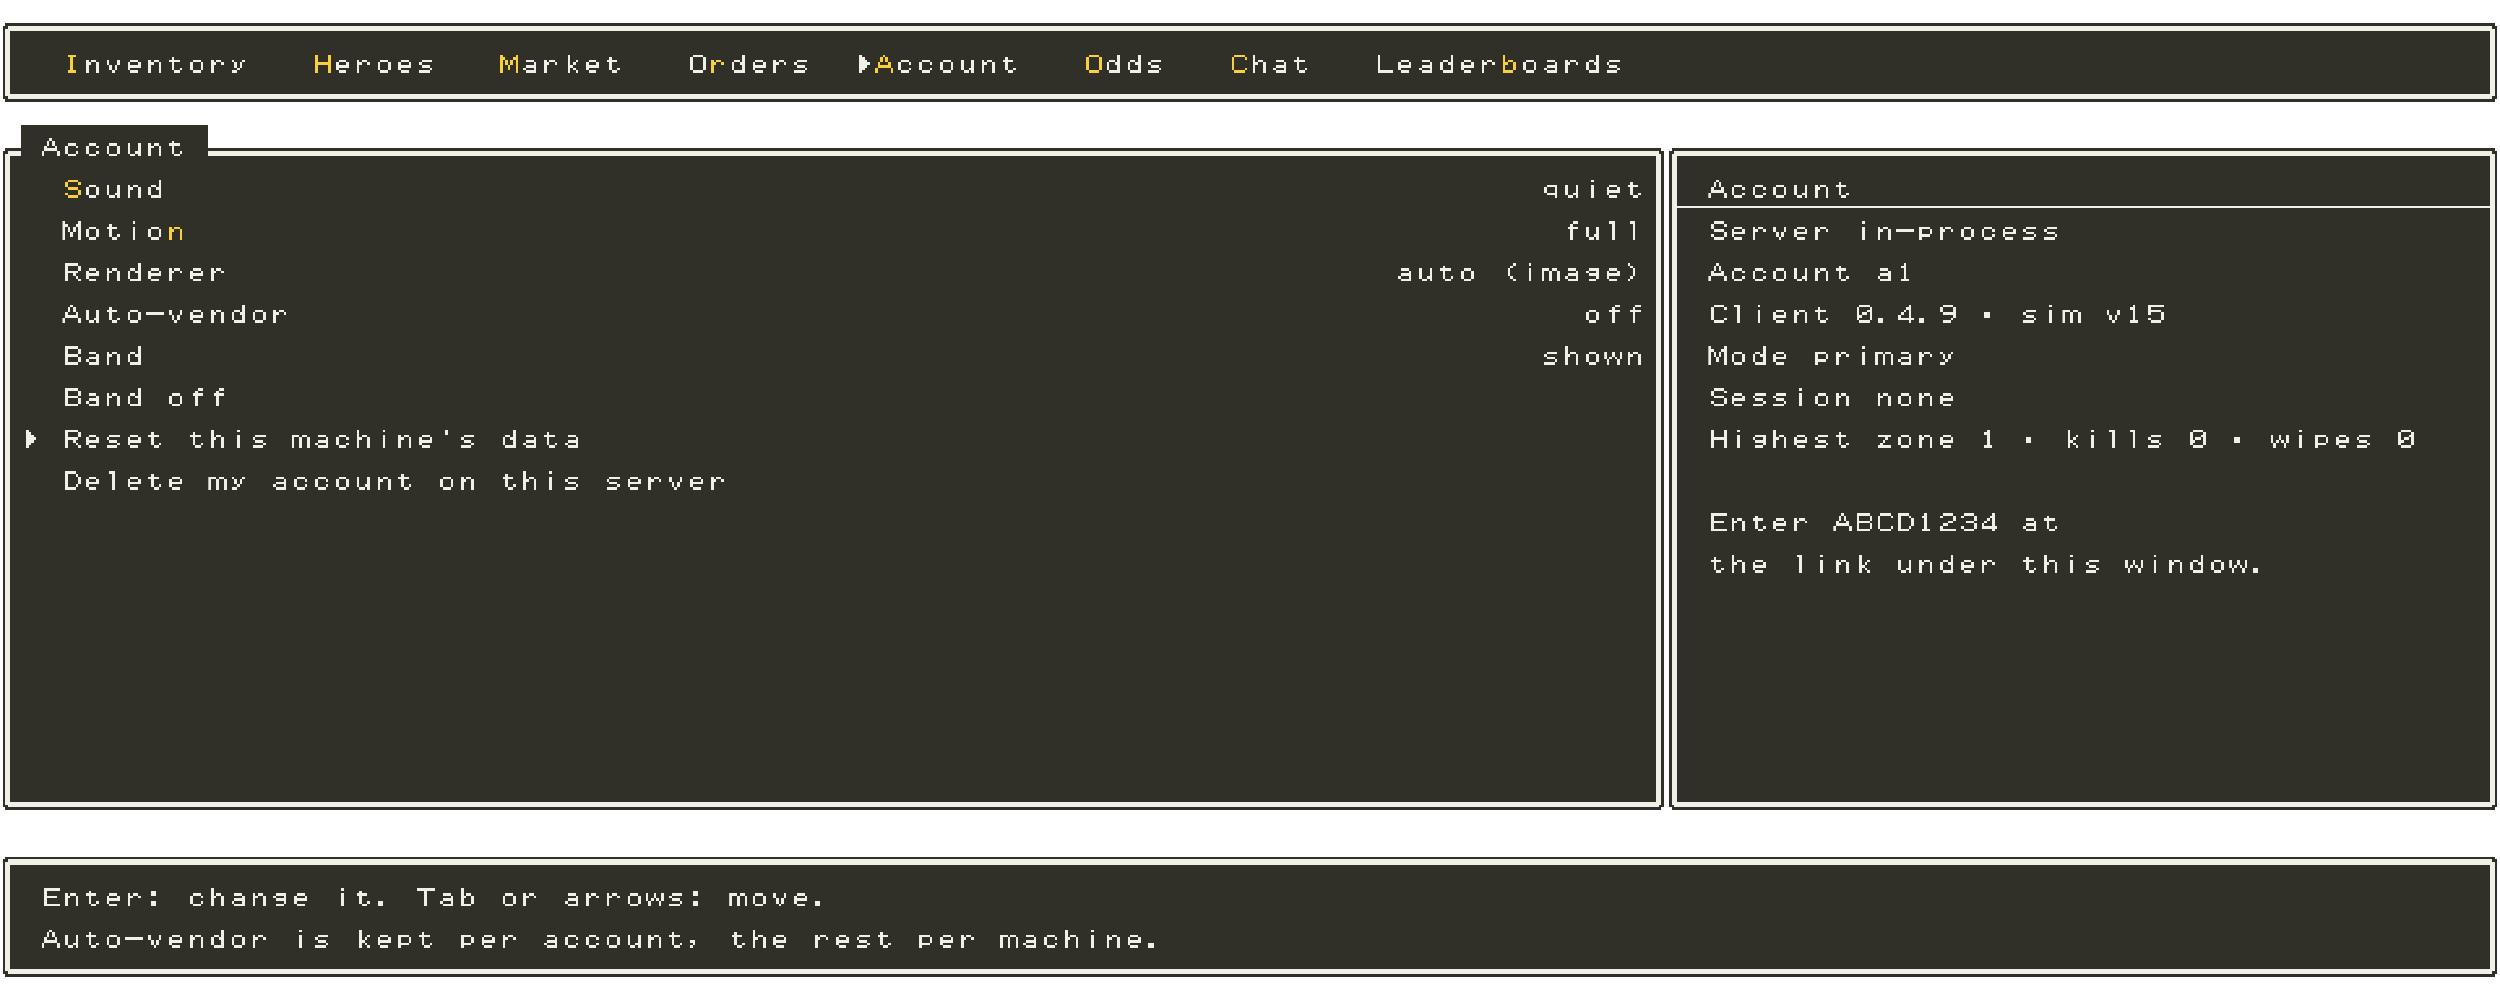
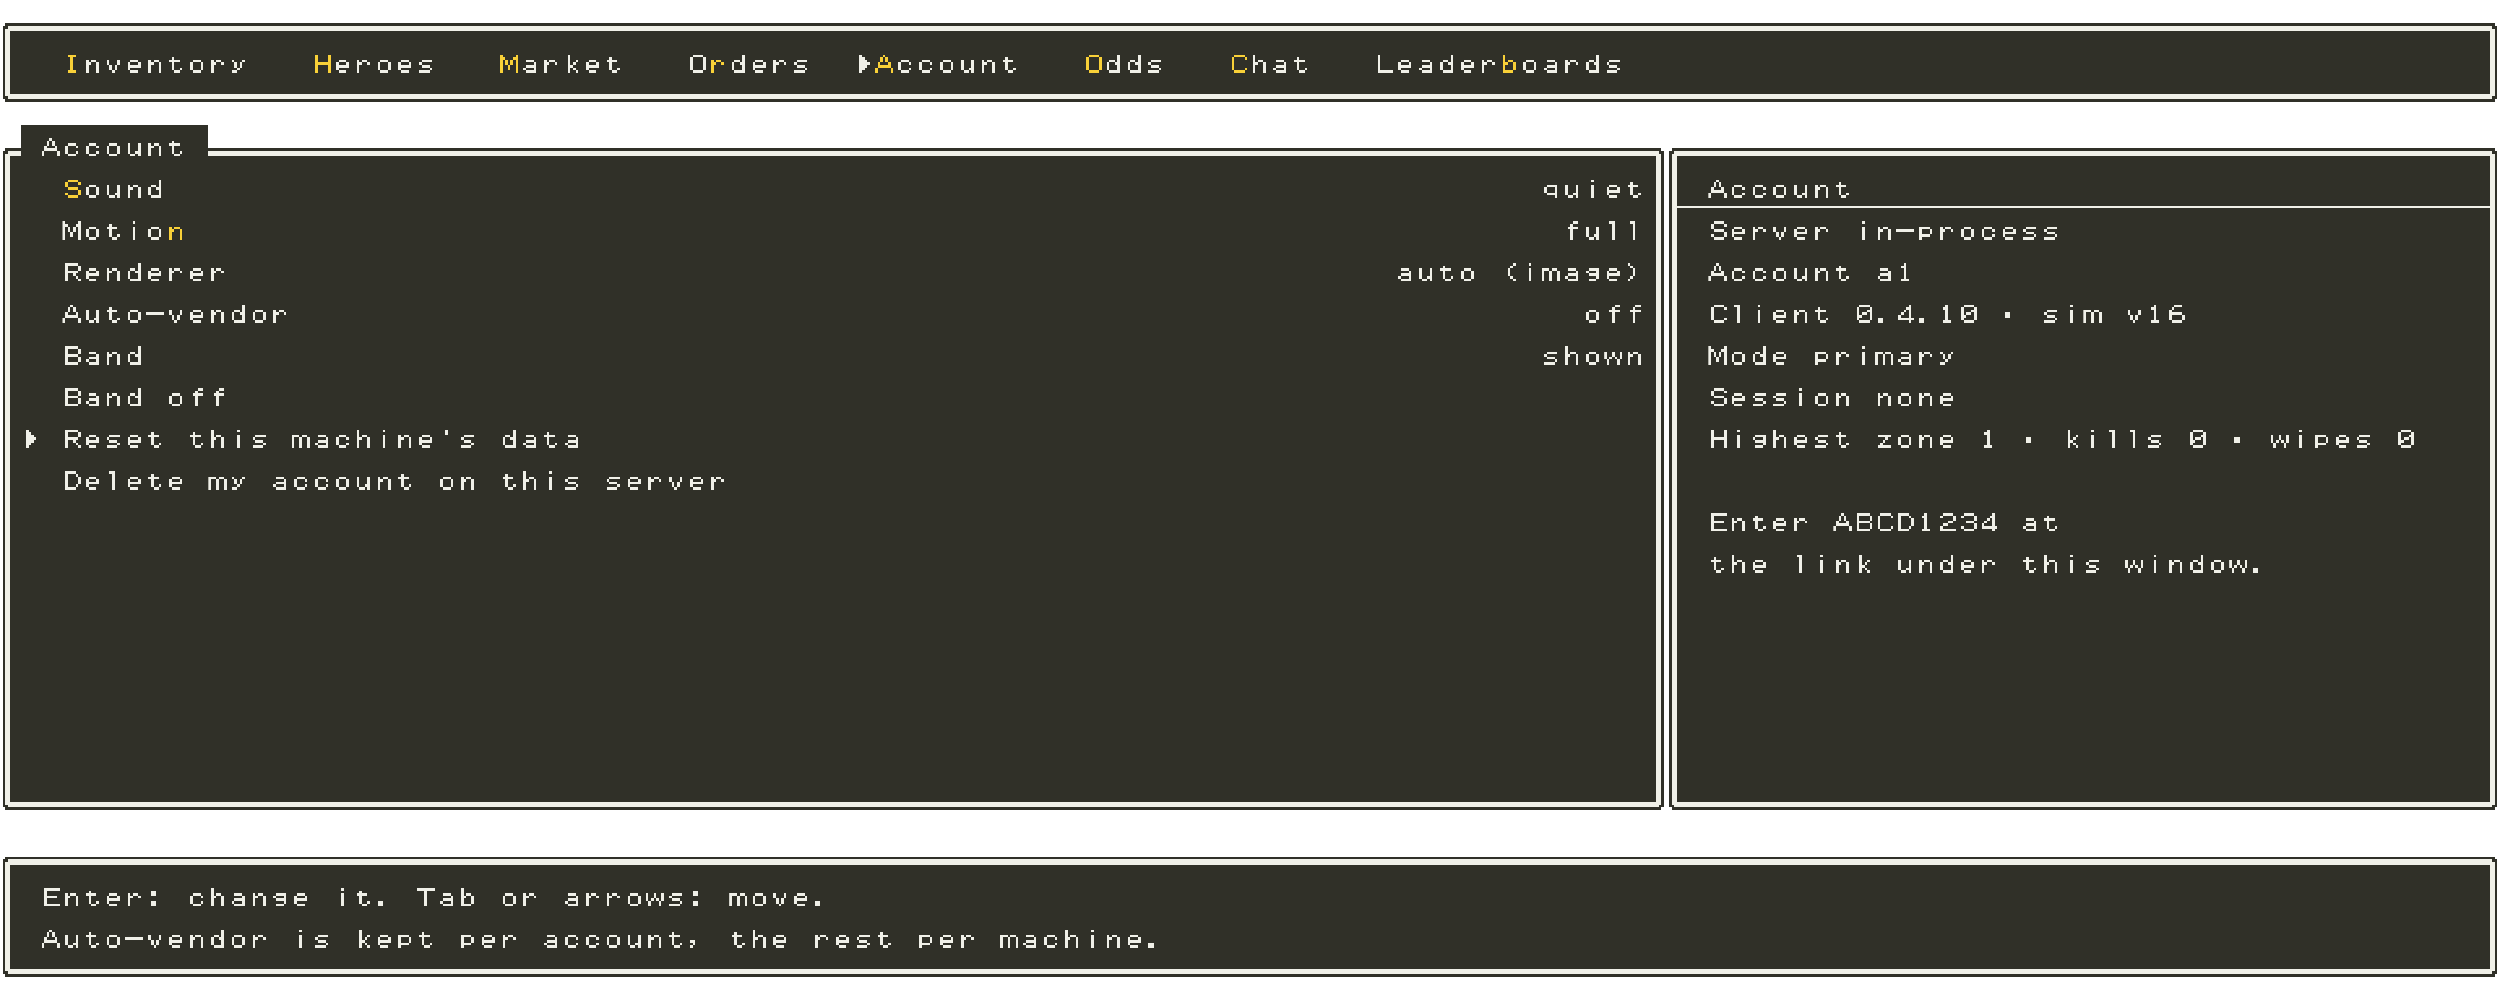
<svg xmlns="http://www.w3.org/2000/svg" viewBox="0 0 960 384" width="960" height="384" shape-rendering="crispEdges">
  <defs>
    <symbol id="g0">
      <path d="M2 5h3v1h-3zM3 6h1v1h-1zM3 7h1v1h-1zM3 8h1v1h-1zM3 9h1v1h-1zM3 10h1v1h-1zM2 11h3v1h-3z" />
    </symbol>
    <symbol id="g1">
      <path d="M1 7h1v1h-1zM3 7h2v1h-2zM1 8h2v1h-2zM5 8h1v1h-1zM1 9h1v1h-1zM5 9h1v1h-1zM1 10h1v1h-1zM5 10h1v1h-1zM1 11h1v1h-1zM5 11h1v1h-1z" />
    </symbol>
    <symbol id="g2">
      <path d="M1 7h1v1h-1zM5 7h1v1h-1zM1 8h1v1h-1zM5 8h1v1h-1zM2 9h1v1h-1zM4 9h1v1h-1zM2 10h1v1h-1zM4 10h1v1h-1zM3 11h1v1h-1z" />
    </symbol>
    <symbol id="g3">
      <path d="M2 7h3v1h-3zM1 8h1v1h-1zM5 8h1v1h-1zM1 9h5v1h-5zM1 10h1v1h-1zM2 11h3v1h-3z" />
    </symbol>
    <symbol id="g4">
      <path d="M2 6h1v1h-1zM1 7h4v1h-4zM2 8h1v1h-1zM2 9h1v1h-1zM2 10h1v1h-1zM5 10h1v1h-1zM3 11h2v1h-2z" />
    </symbol>
    <symbol id="g5">
      <path d="M2 7h3v1h-3zM1 8h1v1h-1zM5 8h1v1h-1zM1 9h1v1h-1zM5 9h1v1h-1zM1 10h1v1h-1zM5 10h1v1h-1zM2 11h3v1h-3z" />
    </symbol>
    <symbol id="g6">
      <path d="M1 7h1v1h-1zM3 7h2v1h-2zM1 8h2v1h-2zM5 8h1v1h-1zM1 9h1v1h-1zM1 10h1v1h-1zM1 11h1v1h-1z" />
    </symbol>
    <symbol id="g7">
      <path d="M1 7h1v1h-1zM5 7h1v1h-1zM2 8h1v1h-1zM4 8h1v1h-1zM2 9h1v1h-1zM4 9h1v1h-1zM3 10h1v1h-1zM1 11h2v1h-2z" />
    </symbol>
    <symbol id="g8">
      <path d="M1 5h1v1h-1zM6 5h1v1h-1zM1 6h1v1h-1zM6 6h1v1h-1zM1 7h1v1h-1zM6 7h1v1h-1zM1 8h6v1h-6zM1 9h1v1h-1zM6 9h1v1h-1zM1 10h1v1h-1zM6 10h1v1h-1zM1 11h1v1h-1zM6 11h1v1h-1z" />
    </symbol>
    <symbol id="g9">
      <path d="M2 7h4v1h-4zM1 8h1v1h-1zM2 9h3v1h-3zM5 10h1v1h-1zM1 11h4v1h-4z" />
    </symbol>
    <symbol id="g10">
      <path d="M0 5h1v1h-1zM6 5h1v1h-1zM0 6h2v1h-2zM5 6h2v1h-2zM0 7h1v1h-1zM2 7h1v1h-1zM4 7h1v1h-1zM6 7h1v1h-1zM0 8h1v1h-1zM2 8h1v1h-1zM4 8h1v1h-1zM6 8h1v1h-1zM0 9h1v1h-1zM3 9h1v1h-1zM6 9h1v1h-1zM0 10h1v1h-1zM3 10h1v1h-1zM6 10h1v1h-1zM0 11h1v1h-1zM6 11h1v1h-1z" />
    </symbol>
    <symbol id="g11">
      <path d="M2 7h3v1h-3zM5 8h1v1h-1zM2 9h4v1h-4zM1 10h1v1h-1zM5 10h1v1h-1zM2 11h4v1h-4z" />
    </symbol>
    <symbol id="g12">
      <path d="M2 5h1v1h-1zM2 6h1v1h-1zM2 7h1v1h-1zM5 7h1v1h-1zM2 8h1v1h-1zM4 8h1v1h-1zM2 9h2v1h-2zM2 10h1v1h-1zM4 10h1v1h-1zM2 11h1v1h-1zM5 11h1v1h-1z" />
    </symbol>
    <symbol id="g13">
      <path d="M2 5h4v1h-4zM1 6h1v1h-1zM6 6h1v1h-1zM1 7h1v1h-1zM6 7h1v1h-1zM1 8h1v1h-1zM6 8h1v1h-1zM1 9h1v1h-1zM6 9h1v1h-1zM1 10h1v1h-1zM6 10h1v1h-1zM2 11h4v1h-4z" />
    </symbol>
    <symbol id="g14">
      <path d="M5 5h1v1h-1zM5 6h1v1h-1zM2 7h2v1h-2zM5 7h1v1h-1zM1 8h1v1h-1zM4 8h2v1h-2zM1 9h1v1h-1zM5 9h1v1h-1zM1 10h1v1h-1zM5 10h1v1h-1zM2 11h4v1h-4z" />
    </symbol>
    <symbol id="g15">
      <path d="M2 5h1v1h-1zM2 6h2v1h-2zM2 7h3v1h-3zM2 8h4v1h-4zM2 9h3v1h-3zM2 10h2v1h-2zM2 11h1v1h-1z" />
    </symbol>
    <symbol id="g16">
      <path d="M3 5h1v1h-1zM2 6h1v1h-1zM4 6h1v1h-1zM2 7h1v1h-1zM4 7h1v1h-1zM1 8h1v1h-1zM5 8h1v1h-1zM1 9h5v1h-5zM0 10h1v1h-1zM6 10h1v1h-1zM0 11h1v1h-1zM6 11h1v1h-1z" />
    </symbol>
    <symbol id="g17">
      <path d="M2 7h3v1h-3zM1 8h1v1h-1zM5 8h1v1h-1zM1 9h1v1h-1zM1 10h1v1h-1zM5 10h1v1h-1zM2 11h3v1h-3z" />
    </symbol>
    <symbol id="g18">
      <path d="M1 7h1v1h-1zM5 7h1v1h-1zM1 8h1v1h-1zM5 8h1v1h-1zM1 9h1v1h-1zM5 9h1v1h-1zM1 10h1v1h-1zM4 10h2v1h-2zM2 11h2v1h-2zM5 11h1v1h-1z" />
    </symbol>
    <symbol id="g19">
      <path d="M2 5h4v1h-4zM1 6h1v1h-1zM6 6h1v1h-1zM1 7h1v1h-1zM1 8h1v1h-1zM1 9h1v1h-1zM1 10h1v1h-1zM6 10h1v1h-1zM2 11h4v1h-4z" />
    </symbol>
    <symbol id="g20">
      <path d="M1 5h1v1h-1zM1 6h1v1h-1zM1 7h1v1h-1zM3 7h2v1h-2zM1 8h2v1h-2zM5 8h1v1h-1zM1 9h1v1h-1zM5 9h1v1h-1zM1 10h1v1h-1zM5 10h1v1h-1zM1 11h1v1h-1zM5 11h1v1h-1z" />
    </symbol>
    <symbol id="g21">
      <path d="M1 5h1v1h-1zM1 6h1v1h-1zM1 7h1v1h-1zM1 8h1v1h-1zM1 9h1v1h-1zM1 10h1v1h-1zM1 11h6v1h-6z" />
    </symbol>
    <symbol id="g22">
      <path d="M1 5h1v1h-1zM1 6h1v1h-1zM1 7h1v1h-1zM3 7h2v1h-2zM1 8h2v1h-2zM5 8h1v1h-1zM1 9h1v1h-1zM5 9h1v1h-1zM1 10h1v1h-1zM5 10h1v1h-1zM1 11h4v1h-4z" />
    </symbol>
    <symbol id="g23">
      <path d="M2 5h4v1h-4zM1 6h1v1h-1zM6 6h1v1h-1zM1 7h1v1h-1zM2 8h4v1h-4zM6 9h1v1h-1zM1 10h1v1h-1zM6 10h1v1h-1zM2 11h4v1h-4z" />
    </symbol>
    <symbol id="g24">
      <path d="M2 7h4v1h-4zM1 8h1v1h-1zM5 8h1v1h-1zM1 9h1v1h-1zM5 9h1v1h-1zM2 10h4v1h-4zM5 11h1v1h-1z" />
    </symbol>
    <symbol id="g25">
      <path d="M3 5h1v1h-1zM3 7h1v1h-1zM3 8h1v1h-1zM3 9h1v1h-1zM3 10h1v1h-1zM3 11h1v1h-1z" />
    </symbol>
    <symbol id="g26">
      <path d="M4 5h2v1h-2zM3 6h1v1h-1zM2 7h4v1h-4zM3 8h1v1h-1zM3 9h1v1h-1zM3 10h1v1h-1zM3 11h1v1h-1z" />
    </symbol>
    <symbol id="g27">
      <path d="M2 5h2v1h-2zM3 6h1v1h-1zM3 7h1v1h-1zM3 8h1v1h-1zM3 9h1v1h-1zM3 10h1v1h-1zM3 11h1v1h-1z" />
    </symbol>
    <symbol id="g28">
      <path d="M1 5h5v1h-5zM1 6h1v1h-1zM6 6h1v1h-1zM1 7h1v1h-1zM6 7h1v1h-1zM1 8h5v1h-5zM1 9h1v1h-1zM4 9h1v1h-1zM1 10h1v1h-1zM5 10h1v1h-1zM1 11h1v1h-1zM6 11h1v1h-1z" />
    </symbol>
    <symbol id="g29">
      <path d="M5 5h1v1h-1zM4 6h1v1h-1zM3 7h1v1h-1zM3 8h1v1h-1zM3 9h1v1h-1zM4 10h1v1h-1zM5 11h1v1h-1z" />
    </symbol>
    <symbol id="g30">
      <path d="M0 7h3v1h-3zM4 7h2v1h-2zM0 8h1v1h-1zM3 8h1v1h-1zM6 8h1v1h-1zM0 9h1v1h-1zM3 9h1v1h-1zM6 9h1v1h-1zM0 10h1v1h-1zM3 10h1v1h-1zM6 10h1v1h-1zM0 11h1v1h-1zM3 11h1v1h-1zM6 11h1v1h-1z" />
    </symbol>
    <symbol id="g31">
      <path d="M2 7h4v1h-4zM1 8h1v1h-1zM5 8h1v1h-1zM2 9h4v1h-4zM5 10h1v1h-1zM2 11h3v1h-3z" />
    </symbol>
    <symbol id="g32">
      <path d="M1 5h1v1h-1zM2 6h1v1h-1zM3 7h1v1h-1zM3 8h1v1h-1zM3 9h1v1h-1zM2 10h1v1h-1zM1 11h1v1h-1z" />
    </symbol>
    <symbol id="g33">
      <path d="M0 8h7v1h-7z" />
    </symbol>
    <symbol id="g34">
      <path d="M1 5h5v1h-5zM1 6h1v1h-1zM6 6h1v1h-1zM1 7h1v1h-1zM6 7h1v1h-1zM1 8h5v1h-5zM1 9h1v1h-1zM6 9h1v1h-1zM1 10h1v1h-1zM6 10h1v1h-1zM1 11h5v1h-5z" />
    </symbol>
    <symbol id="g35">
      <path d="M0 7h1v1h-1zM3 7h1v1h-1zM6 7h1v1h-1zM0 8h1v1h-1zM3 8h1v1h-1zM6 8h1v1h-1zM0 9h1v1h-1zM2 9h1v1h-1zM4 9h1v1h-1zM6 9h1v1h-1zM1 10h1v1h-1zM5 10h1v1h-1zM1 11h1v1h-1zM5 11h1v1h-1z" />
    </symbol>
    <symbol id="g36">
      <path d="M3 5h1v1h-1zM3 6h1v1h-1z" />
    </symbol>
    <symbol id="g37">
      <path d="M1 5h4v1h-4zM1 6h1v1h-1zM5 6h1v1h-1zM1 7h1v1h-1zM6 7h1v1h-1zM1 8h1v1h-1zM6 8h1v1h-1zM1 9h1v1h-1zM6 9h1v1h-1zM1 10h1v1h-1zM5 10h1v1h-1zM1 11h4v1h-4z" />
    </symbol>
    <symbol id="g38">
      <path d="M1 7h4v1h-4zM1 8h1v1h-1zM5 8h1v1h-1zM1 9h1v1h-1zM5 9h1v1h-1zM1 10h4v1h-4zM1 11h1v1h-1z" />
    </symbol>
    <symbol id="g39">
      <path d="M3 5h1v1h-1zM2 6h2v1h-2zM3 7h1v1h-1zM3 8h1v1h-1zM3 9h1v1h-1zM3 10h1v1h-1zM2 11h3v1h-3z" />
    </symbol>
    <symbol id="g40">
      <path d="M2 5h4v1h-4zM1 6h1v1h-1zM6 6h1v1h-1zM1 7h1v1h-1zM5 7h2v1h-2zM1 8h1v1h-1zM3 8h2v1h-2zM6 8h1v1h-1zM1 9h2v1h-2zM6 9h1v1h-1zM1 10h1v1h-1zM6 10h1v1h-1zM2 11h4v1h-4z" />
    </symbol>
    <symbol id="g41">
      <path d="M1 10h2v1h-2zM1 11h2v1h-2z" />
    </symbol>
    <symbol id="g42">
      <path d="M5 5h1v1h-1zM4 6h2v1h-2zM3 7h1v1h-1zM5 7h1v1h-1zM2 8h1v1h-1zM5 8h1v1h-1zM1 9h1v1h-1zM5 9h1v1h-1zM1 10h6v1h-6zM5 11h1v1h-1z" />
    </symbol>
    <symbol id="g43">
-       <path d="M2 5h4v1h-4zM1 6h1v1h-1zM6 6h1v1h-1zM1 7h1v1h-1zM6 7h1v1h-1zM2 8h5v1h-5zM6 9h1v1h-1zM5 10h1v1h-1zM2 11h3v1h-3z" />
+       <path d="M2 8h2v1h-2zM2 9h2v1h-2z" />
    </symbol>
    <symbol id="g44">
-       <path d="M2 8h2v1h-2zM2 9h2v1h-2z" />
+       <path d="M3 5h3v1h-3zM2 6h1v1h-1zM1 7h1v1h-1zM1 8h5v1h-5zM1 9h1v1h-1zM6 9h1v1h-1zM1 10h1v1h-1zM6 10h1v1h-1zM2 11h4v1h-4z" />
    </symbol>
    <symbol id="g45">
-       <path d="M1 5h6v1h-6zM1 6h1v1h-1zM1 7h5v1h-5zM1 8h1v1h-1zM6 8h1v1h-1zM6 9h1v1h-1zM1 10h1v1h-1zM6 10h1v1h-1zM2 11h4v1h-4z" />
+       <path d="M1 7h5v1h-5zM4 8h1v1h-1zM3 9h1v1h-1zM2 10h1v1h-1zM1 11h5v1h-5z" />
    </symbol>
    <symbol id="g46">
-       <path d="M1 7h5v1h-5zM4 8h1v1h-1zM3 9h1v1h-1zM2 10h1v1h-1zM1 11h5v1h-5z" />
+       <path d="M1 5h6v1h-6zM1 6h1v1h-1zM1 7h1v1h-1zM1 8h5v1h-5zM1 9h1v1h-1zM1 10h1v1h-1zM1 11h6v1h-6z" />
    </symbol>
    <symbol id="g47">
-       <path d="M1 5h6v1h-6zM1 6h1v1h-1zM1 7h1v1h-1zM1 8h5v1h-5zM1 9h1v1h-1zM1 10h1v1h-1zM1 11h6v1h-6z" />
+       <path d="M2 5h4v1h-4zM1 6h1v1h-1zM6 6h1v1h-1zM6 7h1v1h-1zM4 8h2v1h-2zM2 9h2v1h-2zM1 10h1v1h-1zM1 11h6v1h-6z" />
    </symbol>
    <symbol id="g48">
-       <path d="M2 5h4v1h-4zM1 6h1v1h-1zM6 6h1v1h-1zM6 7h1v1h-1zM4 8h2v1h-2zM2 9h2v1h-2zM1 10h1v1h-1zM1 11h6v1h-6z" />
+       <path d="M2 5h4v1h-4zM1 6h1v1h-1zM6 6h1v1h-1zM6 7h1v1h-1zM3 8h3v1h-3zM6 9h1v1h-1zM1 10h1v1h-1zM6 10h1v1h-1zM2 11h4v1h-4z" />
    </symbol>
    <symbol id="g49">
-       <path d="M2 5h4v1h-4zM1 6h1v1h-1zM6 6h1v1h-1zM6 7h1v1h-1zM3 8h3v1h-3zM6 9h1v1h-1zM1 10h1v1h-1zM6 10h1v1h-1zM2 11h4v1h-4z" />
+       <path d="M2 6h2v1h-2zM2 7h2v1h-2zM2 10h2v1h-2zM2 11h2v1h-2z" />
    </symbol>
    <symbol id="g50">
-       <path d="M2 6h2v1h-2zM2 7h2v1h-2zM2 10h2v1h-2zM2 11h2v1h-2z" />
+       <path d="M0 5h7v1h-7zM3 6h1v1h-1zM3 7h1v1h-1zM3 8h1v1h-1zM3 9h1v1h-1zM3 10h1v1h-1zM3 11h1v1h-1z" />
    </symbol>
    <symbol id="g51">
-       <path d="M0 5h7v1h-7zM3 6h1v1h-1zM3 7h1v1h-1zM3 8h1v1h-1zM3 9h1v1h-1zM3 10h1v1h-1zM3 11h1v1h-1z" />
-     </symbol>
-     <symbol id="g52">
      <path d="M1 9h2v1h-2zM2 10h1v1h-1zM1 11h1v1h-1z" />
    </symbol>
  </defs>
  <g id="w-tab">
    <path fill="#303028" d="M2 9H958V10H959V38H958V39H2V38H1V10H2Z" />
    <g fill="#f0f0e8">
      <rect x="3" y="10" width="954" height="1" />
      <rect x="2" y="11" width="956" height="1" />
      <rect x="2" y="36" width="956" height="1" />
      <rect x="3" y="37" width="954" height="1" />
      <rect x="2" y="12" width="2" height="24" />
      <rect x="956" y="12" width="2" height="24" />
    </g>
    <use href="#g15" x="328" y="16" fill="#f0f0e8" />
    <use href="#g0" x="24" y="16" fill="#f8d038" />
    <use href="#g1" x="32" y="16" fill="#f0f0e8" />
    <use href="#g2" x="40" y="16" fill="#f0f0e8" />
    <use href="#g3" x="48" y="16" fill="#f0f0e8" />
    <use href="#g1" x="56" y="16" fill="#f0f0e8" />
    <use href="#g4" x="64" y="16" fill="#f0f0e8" />
    <use href="#g5" x="72" y="16" fill="#f0f0e8" />
    <use href="#g6" x="80" y="16" fill="#f0f0e8" />
    <use href="#g7" x="88" y="16" fill="#f0f0e8" />
    <use href="#g8" x="120" y="16" fill="#f8d038" />
    <use href="#g3" x="128" y="16" fill="#f0f0e8" />
    <use href="#g6" x="136" y="16" fill="#f0f0e8" />
    <use href="#g5" x="144" y="16" fill="#f0f0e8" />
    <use href="#g3" x="152" y="16" fill="#f0f0e8" />
    <use href="#g9" x="160" y="16" fill="#f0f0e8" />
    <use href="#g10" x="192" y="16" fill="#f8d038" />
    <use href="#g11" x="200" y="16" fill="#f0f0e8" />
    <use href="#g6" x="208" y="16" fill="#f0f0e8" />
    <use href="#g12" x="216" y="16" fill="#f0f0e8" />
    <use href="#g3" x="224" y="16" fill="#f0f0e8" />
    <use href="#g4" x="232" y="16" fill="#f0f0e8" />
    <use href="#g13" x="264" y="16" fill="#f0f0e8" />
    <use href="#g6" x="272" y="16" fill="#f8d038" />
    <use href="#g14" x="280" y="16" fill="#f0f0e8" />
    <use href="#g3" x="288" y="16" fill="#f0f0e8" />
    <use href="#g6" x="296" y="16" fill="#f0f0e8" />
    <use href="#g9" x="304" y="16" fill="#f0f0e8" />
    <use href="#g16" x="336" y="16" fill="#f8d038" />
    <use href="#g17" x="344" y="16" fill="#f0f0e8" />
    <use href="#g17" x="352" y="16" fill="#f0f0e8" />
    <use href="#g5" x="360" y="16" fill="#f0f0e8" />
    <use href="#g18" x="368" y="16" fill="#f0f0e8" />
    <use href="#g1" x="376" y="16" fill="#f0f0e8" />
    <use href="#g4" x="384" y="16" fill="#f0f0e8" />
    <use href="#g13" x="416" y="16" fill="#f8d038" />
    <use href="#g14" x="424" y="16" fill="#f0f0e8" />
    <use href="#g14" x="432" y="16" fill="#f0f0e8" />
    <use href="#g9" x="440" y="16" fill="#f0f0e8" />
    <use href="#g19" x="472" y="16" fill="#f8d038" />
    <use href="#g20" x="480" y="16" fill="#f0f0e8" />
    <use href="#g11" x="488" y="16" fill="#f0f0e8" />
    <use href="#g4" x="496" y="16" fill="#f0f0e8" />
    <use href="#g21" x="528" y="16" fill="#f0f0e8" />
    <use href="#g3" x="536" y="16" fill="#f0f0e8" />
    <use href="#g11" x="544" y="16" fill="#f0f0e8" />
    <use href="#g14" x="552" y="16" fill="#f0f0e8" />
    <use href="#g3" x="560" y="16" fill="#f0f0e8" />
    <use href="#g6" x="568" y="16" fill="#f0f0e8" />
    <use href="#g22" x="576" y="16" fill="#f8d038" />
    <use href="#g5" x="584" y="16" fill="#f0f0e8" />
    <use href="#g11" x="592" y="16" fill="#f0f0e8" />
    <use href="#g6" x="600" y="16" fill="#f0f0e8" />
    <use href="#g14" x="608" y="16" fill="#f0f0e8" />
    <use href="#g9" x="616" y="16" fill="#f0f0e8" />
  </g>
  <g id="w-list" transform="translate(0 48)">
    <path fill="#303028" d="M2 9H638V10H639V262H638V263H2V262H1V10H2Z" />
    <g fill="#f0f0e8">
      <rect x="3" y="10" width="634" height="1" />
      <rect x="2" y="11" width="636" height="1" />
      <rect x="2" y="260" width="636" height="1" />
      <rect x="3" y="261" width="634" height="1" />
      <rect x="2" y="12" width="2" height="248" />
      <rect x="636" y="12" width="2" height="248" />
    </g>
    <rect x="8" y="0" width="72" height="16" fill="#303028" />
    <use href="#g16" x="16" y="0" fill="#f0f0e8" />
    <use href="#g17" x="24" y="0" fill="#f0f0e8" />
    <use href="#g17" x="32" y="0" fill="#f0f0e8" />
    <use href="#g5" x="40" y="0" fill="#f0f0e8" />
    <use href="#g18" x="48" y="0" fill="#f0f0e8" />
    <use href="#g1" x="56" y="0" fill="#f0f0e8" />
    <use href="#g4" x="64" y="0" fill="#f0f0e8" />
    <use href="#g23" x="24" y="16" fill="#f8d038" />
    <use href="#g5" x="32" y="16" fill="#f0f0e8" />
    <use href="#g18" x="40" y="16" fill="#f0f0e8" />
    <use href="#g1" x="48" y="16" fill="#f0f0e8" />
    <use href="#g14" x="56" y="16" fill="#f0f0e8" />
    <use href="#g24" x="592" y="16" fill="#f0f0e8" />
    <use href="#g18" x="600" y="16" fill="#f0f0e8" />
    <use href="#g25" x="608" y="16" fill="#f0f0e8" />
    <use href="#g3" x="616" y="16" fill="#f0f0e8" />
    <use href="#g4" x="624" y="16" fill="#f0f0e8" />
    <use href="#g10" x="24" y="32" fill="#f0f0e8" />
    <use href="#g5" x="32" y="32" fill="#f0f0e8" />
    <use href="#g4" x="40" y="32" fill="#f0f0e8" />
    <use href="#g25" x="48" y="32" fill="#f0f0e8" />
    <use href="#g5" x="56" y="32" fill="#f0f0e8" />
    <use href="#g1" x="64" y="32" fill="#f8d038" />
    <use href="#g26" x="600" y="32" fill="#f0f0e8" />
    <use href="#g18" x="608" y="32" fill="#f0f0e8" />
    <use href="#g27" x="616" y="32" fill="#f0f0e8" />
    <use href="#g27" x="624" y="32" fill="#f0f0e8" />
    <use href="#g28" x="24" y="48" fill="#f0f0e8" />
    <use href="#g3" x="32" y="48" fill="#f0f0e8" />
    <use href="#g1" x="40" y="48" fill="#f0f0e8" />
    <use href="#g14" x="48" y="48" fill="#f0f0e8" />
    <use href="#g3" x="56" y="48" fill="#f0f0e8" />
    <use href="#g6" x="64" y="48" fill="#f0f0e8" />
    <use href="#g3" x="72" y="48" fill="#f0f0e8" />
    <use href="#g6" x="80" y="48" fill="#f0f0e8" />
    <use href="#g11" x="536" y="48" fill="#f0f0e8" />
    <use href="#g18" x="544" y="48" fill="#f0f0e8" />
    <use href="#g4" x="552" y="48" fill="#f0f0e8" />
    <use href="#g5" x="560" y="48" fill="#f0f0e8" />
    <use href="#g29" x="576" y="48" fill="#f0f0e8" />
    <use href="#g25" x="584" y="48" fill="#f0f0e8" />
    <use href="#g30" x="592" y="48" fill="#f0f0e8" />
    <use href="#g11" x="600" y="48" fill="#f0f0e8" />
    <use href="#g31" x="608" y="48" fill="#f0f0e8" />
    <use href="#g3" x="616" y="48" fill="#f0f0e8" />
    <use href="#g32" x="624" y="48" fill="#f0f0e8" />
    <use href="#g16" x="24" y="64" fill="#f0f0e8" />
    <use href="#g18" x="32" y="64" fill="#f0f0e8" />
    <use href="#g4" x="40" y="64" fill="#f0f0e8" />
    <use href="#g5" x="48" y="64" fill="#f0f0e8" />
    <use href="#g33" x="56" y="64" fill="#f0f0e8" />
    <use href="#g2" x="64" y="64" fill="#f0f0e8" />
    <use href="#g3" x="72" y="64" fill="#f0f0e8" />
    <use href="#g1" x="80" y="64" fill="#f0f0e8" />
    <use href="#g14" x="88" y="64" fill="#f0f0e8" />
    <use href="#g5" x="96" y="64" fill="#f0f0e8" />
    <use href="#g6" x="104" y="64" fill="#f0f0e8" />
    <use href="#g5" x="608" y="64" fill="#f0f0e8" />
    <use href="#g26" x="616" y="64" fill="#f0f0e8" />
    <use href="#g26" x="624" y="64" fill="#f0f0e8" />
    <use href="#g34" x="24" y="80" fill="#f0f0e8" />
    <use href="#g11" x="32" y="80" fill="#f0f0e8" />
    <use href="#g1" x="40" y="80" fill="#f0f0e8" />
    <use href="#g14" x="48" y="80" fill="#f0f0e8" />
    <use href="#g9" x="592" y="80" fill="#f0f0e8" />
    <use href="#g20" x="600" y="80" fill="#f0f0e8" />
    <use href="#g5" x="608" y="80" fill="#f0f0e8" />
    <use href="#g35" x="616" y="80" fill="#f0f0e8" />
    <use href="#g1" x="624" y="80" fill="#f0f0e8" />
    <use href="#g34" x="24" y="96" fill="#f0f0e8" />
    <use href="#g11" x="32" y="96" fill="#f0f0e8" />
    <use href="#g1" x="40" y="96" fill="#f0f0e8" />
    <use href="#g14" x="48" y="96" fill="#f0f0e8" />
    <use href="#g5" x="64" y="96" fill="#f0f0e8" />
    <use href="#g26" x="72" y="96" fill="#f0f0e8" />
    <use href="#g26" x="80" y="96" fill="#f0f0e8" />
    <use href="#g15" x="8" y="112" fill="#f0f0e8" />
    <use href="#g28" x="24" y="112" fill="#f0f0e8" />
    <use href="#g3" x="32" y="112" fill="#f0f0e8" />
    <use href="#g9" x="40" y="112" fill="#f0f0e8" />
    <use href="#g3" x="48" y="112" fill="#f0f0e8" />
    <use href="#g4" x="56" y="112" fill="#f0f0e8" />
    <use href="#g4" x="72" y="112" fill="#f0f0e8" />
    <use href="#g20" x="80" y="112" fill="#f0f0e8" />
    <use href="#g25" x="88" y="112" fill="#f0f0e8" />
    <use href="#g9" x="96" y="112" fill="#f0f0e8" />
    <use href="#g30" x="112" y="112" fill="#f0f0e8" />
    <use href="#g11" x="120" y="112" fill="#f0f0e8" />
    <use href="#g17" x="128" y="112" fill="#f0f0e8" />
    <use href="#g20" x="136" y="112" fill="#f0f0e8" />
    <use href="#g25" x="144" y="112" fill="#f0f0e8" />
    <use href="#g1" x="152" y="112" fill="#f0f0e8" />
    <use href="#g3" x="160" y="112" fill="#f0f0e8" />
    <use href="#g36" x="168" y="112" fill="#f0f0e8" />
    <use href="#g9" x="176" y="112" fill="#f0f0e8" />
    <use href="#g14" x="192" y="112" fill="#f0f0e8" />
    <use href="#g11" x="200" y="112" fill="#f0f0e8" />
    <use href="#g4" x="208" y="112" fill="#f0f0e8" />
    <use href="#g11" x="216" y="112" fill="#f0f0e8" />
    <use href="#g37" x="24" y="128" fill="#f0f0e8" />
    <use href="#g3" x="32" y="128" fill="#f0f0e8" />
    <use href="#g27" x="40" y="128" fill="#f0f0e8" />
    <use href="#g3" x="48" y="128" fill="#f0f0e8" />
    <use href="#g4" x="56" y="128" fill="#f0f0e8" />
    <use href="#g3" x="64" y="128" fill="#f0f0e8" />
    <use href="#g30" x="80" y="128" fill="#f0f0e8" />
    <use href="#g7" x="88" y="128" fill="#f0f0e8" />
    <use href="#g11" x="104" y="128" fill="#f0f0e8" />
    <use href="#g17" x="112" y="128" fill="#f0f0e8" />
    <use href="#g17" x="120" y="128" fill="#f0f0e8" />
    <use href="#g5" x="128" y="128" fill="#f0f0e8" />
    <use href="#g18" x="136" y="128" fill="#f0f0e8" />
    <use href="#g1" x="144" y="128" fill="#f0f0e8" />
    <use href="#g4" x="152" y="128" fill="#f0f0e8" />
    <use href="#g5" x="168" y="128" fill="#f0f0e8" />
    <use href="#g1" x="176" y="128" fill="#f0f0e8" />
    <use href="#g4" x="192" y="128" fill="#f0f0e8" />
    <use href="#g20" x="200" y="128" fill="#f0f0e8" />
    <use href="#g25" x="208" y="128" fill="#f0f0e8" />
    <use href="#g9" x="216" y="128" fill="#f0f0e8" />
    <use href="#g9" x="232" y="128" fill="#f0f0e8" />
    <use href="#g3" x="240" y="128" fill="#f0f0e8" />
    <use href="#g6" x="248" y="128" fill="#f0f0e8" />
    <use href="#g2" x="256" y="128" fill="#f0f0e8" />
    <use href="#g3" x="264" y="128" fill="#f0f0e8" />
    <use href="#g6" x="272" y="128" fill="#f0f0e8" />
  </g>
  <g id="w-detail" transform="translate(0 48)">
    <path fill="#303028" d="M642 9H958V10H959V262H958V263H642V262H641V10H642Z" />
    <g fill="#f0f0e8">
      <rect x="643" y="10" width="314" height="1" />
      <rect x="642" y="11" width="316" height="1" />
      <rect x="642" y="260" width="316" height="1" />
      <rect x="643" y="261" width="314" height="1" />
      <rect x="642" y="12" width="2" height="248" />
      <rect x="956" y="12" width="2" height="248" />
    </g>
    <use href="#g16" x="656" y="16" fill="#f0f0e8" />
    <use href="#g17" x="664" y="16" fill="#f0f0e8" />
    <use href="#g17" x="672" y="16" fill="#f0f0e8" />
    <use href="#g5" x="680" y="16" fill="#f0f0e8" />
    <use href="#g18" x="688" y="16" fill="#f0f0e8" />
    <use href="#g1" x="696" y="16" fill="#f0f0e8" />
    <use href="#g4" x="704" y="16" fill="#f0f0e8" />
    <rect x="642" y="31" width="316" height="1" fill="#f0f0e8" />
    <use href="#g23" x="656" y="32" fill="#f0f0e8" />
    <use href="#g3" x="664" y="32" fill="#f0f0e8" />
    <use href="#g6" x="672" y="32" fill="#f0f0e8" />
    <use href="#g2" x="680" y="32" fill="#f0f0e8" />
    <use href="#g3" x="688" y="32" fill="#f0f0e8" />
    <use href="#g6" x="696" y="32" fill="#f0f0e8" />
    <use href="#g25" x="712" y="32" fill="#f0f0e8" />
    <use href="#g1" x="720" y="32" fill="#f0f0e8" />
    <use href="#g33" x="728" y="32" fill="#f0f0e8" />
    <use href="#g38" x="736" y="32" fill="#f0f0e8" />
    <use href="#g6" x="744" y="32" fill="#f0f0e8" />
    <use href="#g5" x="752" y="32" fill="#f0f0e8" />
    <use href="#g17" x="760" y="32" fill="#f0f0e8" />
    <use href="#g3" x="768" y="32" fill="#f0f0e8" />
    <use href="#g9" x="776" y="32" fill="#f0f0e8" />
    <use href="#g9" x="784" y="32" fill="#f0f0e8" />
    <use href="#g16" x="656" y="48" fill="#f0f0e8" />
    <use href="#g17" x="664" y="48" fill="#f0f0e8" />
    <use href="#g17" x="672" y="48" fill="#f0f0e8" />
    <use href="#g5" x="680" y="48" fill="#f0f0e8" />
    <use href="#g18" x="688" y="48" fill="#f0f0e8" />
    <use href="#g1" x="696" y="48" fill="#f0f0e8" />
    <use href="#g4" x="704" y="48" fill="#f0f0e8" />
    <use href="#g11" x="720" y="48" fill="#f0f0e8" />
    <use href="#g39" x="728" y="48" fill="#f0f0e8" />
    <use href="#g19" x="656" y="64" fill="#f0f0e8" />
    <use href="#g27" x="664" y="64" fill="#f0f0e8" />
    <use href="#g25" x="672" y="64" fill="#f0f0e8" />
    <use href="#g3" x="680" y="64" fill="#f0f0e8" />
    <use href="#g1" x="688" y="64" fill="#f0f0e8" />
    <use href="#g4" x="696" y="64" fill="#f0f0e8" />
    <use href="#g40" x="712" y="64" fill="#f0f0e8" />
    <use href="#g41" x="720" y="64" fill="#f0f0e8" />
    <use href="#g42" x="728" y="64" fill="#f0f0e8" />
    <use href="#g41" x="736" y="64" fill="#f0f0e8" />
-     <use href="#g43" x="744" y="64" fill="#f0f0e8" />
-     <use href="#g44" x="760" y="64" fill="#f0f0e8" />
-     <use href="#g9" x="776" y="64" fill="#f0f0e8" />
-     <use href="#g25" x="784" y="64" fill="#f0f0e8" />
-     <use href="#g30" x="792" y="64" fill="#f0f0e8" />
-     <use href="#g2" x="808" y="64" fill="#f0f0e8" />
-     <use href="#g39" x="816" y="64" fill="#f0f0e8" />
-     <use href="#g45" x="824" y="64" fill="#f0f0e8" />
+     <use href="#g39" x="744" y="64" fill="#f0f0e8" />
+     <use href="#g40" x="752" y="64" fill="#f0f0e8" />
+     <use href="#g43" x="768" y="64" fill="#f0f0e8" />
+     <use href="#g9" x="784" y="64" fill="#f0f0e8" />
+     <use href="#g25" x="792" y="64" fill="#f0f0e8" />
+     <use href="#g30" x="800" y="64" fill="#f0f0e8" />
+     <use href="#g2" x="816" y="64" fill="#f0f0e8" />
+     <use href="#g39" x="824" y="64" fill="#f0f0e8" />
+     <use href="#g44" x="832" y="64" fill="#f0f0e8" />
    <use href="#g10" x="656" y="80" fill="#f0f0e8" />
    <use href="#g5" x="664" y="80" fill="#f0f0e8" />
    <use href="#g14" x="672" y="80" fill="#f0f0e8" />
    <use href="#g3" x="680" y="80" fill="#f0f0e8" />
    <use href="#g38" x="696" y="80" fill="#f0f0e8" />
    <use href="#g6" x="704" y="80" fill="#f0f0e8" />
    <use href="#g25" x="712" y="80" fill="#f0f0e8" />
    <use href="#g30" x="720" y="80" fill="#f0f0e8" />
    <use href="#g11" x="728" y="80" fill="#f0f0e8" />
    <use href="#g6" x="736" y="80" fill="#f0f0e8" />
    <use href="#g7" x="744" y="80" fill="#f0f0e8" />
    <use href="#g23" x="656" y="96" fill="#f0f0e8" />
    <use href="#g3" x="664" y="96" fill="#f0f0e8" />
    <use href="#g9" x="672" y="96" fill="#f0f0e8" />
    <use href="#g9" x="680" y="96" fill="#f0f0e8" />
    <use href="#g25" x="688" y="96" fill="#f0f0e8" />
    <use href="#g5" x="696" y="96" fill="#f0f0e8" />
    <use href="#g1" x="704" y="96" fill="#f0f0e8" />
    <use href="#g1" x="720" y="96" fill="#f0f0e8" />
    <use href="#g5" x="728" y="96" fill="#f0f0e8" />
    <use href="#g1" x="736" y="96" fill="#f0f0e8" />
    <use href="#g3" x="744" y="96" fill="#f0f0e8" />
    <use href="#g8" x="656" y="112" fill="#f0f0e8" />
    <use href="#g25" x="664" y="112" fill="#f0f0e8" />
    <use href="#g31" x="672" y="112" fill="#f0f0e8" />
    <use href="#g20" x="680" y="112" fill="#f0f0e8" />
    <use href="#g3" x="688" y="112" fill="#f0f0e8" />
    <use href="#g9" x="696" y="112" fill="#f0f0e8" />
    <use href="#g4" x="704" y="112" fill="#f0f0e8" />
-     <use href="#g46" x="720" y="112" fill="#f0f0e8" />
+     <use href="#g45" x="720" y="112" fill="#f0f0e8" />
    <use href="#g5" x="728" y="112" fill="#f0f0e8" />
    <use href="#g1" x="736" y="112" fill="#f0f0e8" />
    <use href="#g3" x="744" y="112" fill="#f0f0e8" />
    <use href="#g39" x="760" y="112" fill="#f0f0e8" />
-     <use href="#g44" x="776" y="112" fill="#f0f0e8" />
+     <use href="#g43" x="776" y="112" fill="#f0f0e8" />
    <use href="#g12" x="792" y="112" fill="#f0f0e8" />
    <use href="#g25" x="800" y="112" fill="#f0f0e8" />
    <use href="#g27" x="808" y="112" fill="#f0f0e8" />
    <use href="#g27" x="816" y="112" fill="#f0f0e8" />
    <use href="#g9" x="824" y="112" fill="#f0f0e8" />
    <use href="#g40" x="840" y="112" fill="#f0f0e8" />
-     <use href="#g44" x="856" y="112" fill="#f0f0e8" />
+     <use href="#g43" x="856" y="112" fill="#f0f0e8" />
    <use href="#g35" x="872" y="112" fill="#f0f0e8" />
    <use href="#g25" x="880" y="112" fill="#f0f0e8" />
    <use href="#g38" x="888" y="112" fill="#f0f0e8" />
    <use href="#g3" x="896" y="112" fill="#f0f0e8" />
    <use href="#g9" x="904" y="112" fill="#f0f0e8" />
    <use href="#g40" x="920" y="112" fill="#f0f0e8" />
-     <use href="#g47" x="656" y="144" fill="#f0f0e8" />
+     <use href="#g46" x="656" y="144" fill="#f0f0e8" />
    <use href="#g1" x="664" y="144" fill="#f0f0e8" />
    <use href="#g4" x="672" y="144" fill="#f0f0e8" />
    <use href="#g3" x="680" y="144" fill="#f0f0e8" />
    <use href="#g6" x="688" y="144" fill="#f0f0e8" />
    <use href="#g16" x="704" y="144" fill="#f0f0e8" />
    <use href="#g34" x="712" y="144" fill="#f0f0e8" />
    <use href="#g19" x="720" y="144" fill="#f0f0e8" />
    <use href="#g37" x="728" y="144" fill="#f0f0e8" />
    <use href="#g39" x="736" y="144" fill="#f0f0e8" />
-     <use href="#g48" x="744" y="144" fill="#f0f0e8" />
-     <use href="#g49" x="752" y="144" fill="#f0f0e8" />
+     <use href="#g47" x="744" y="144" fill="#f0f0e8" />
+     <use href="#g48" x="752" y="144" fill="#f0f0e8" />
    <use href="#g42" x="760" y="144" fill="#f0f0e8" />
    <use href="#g11" x="776" y="144" fill="#f0f0e8" />
    <use href="#g4" x="784" y="144" fill="#f0f0e8" />
    <use href="#g4" x="656" y="160" fill="#f0f0e8" />
    <use href="#g20" x="664" y="160" fill="#f0f0e8" />
    <use href="#g3" x="672" y="160" fill="#f0f0e8" />
    <use href="#g27" x="688" y="160" fill="#f0f0e8" />
    <use href="#g25" x="696" y="160" fill="#f0f0e8" />
    <use href="#g1" x="704" y="160" fill="#f0f0e8" />
    <use href="#g12" x="712" y="160" fill="#f0f0e8" />
    <use href="#g18" x="728" y="160" fill="#f0f0e8" />
    <use href="#g1" x="736" y="160" fill="#f0f0e8" />
    <use href="#g14" x="744" y="160" fill="#f0f0e8" />
    <use href="#g3" x="752" y="160" fill="#f0f0e8" />
    <use href="#g6" x="760" y="160" fill="#f0f0e8" />
    <use href="#g4" x="776" y="160" fill="#f0f0e8" />
    <use href="#g20" x="784" y="160" fill="#f0f0e8" />
    <use href="#g25" x="792" y="160" fill="#f0f0e8" />
    <use href="#g9" x="800" y="160" fill="#f0f0e8" />
    <use href="#g35" x="816" y="160" fill="#f0f0e8" />
    <use href="#g25" x="824" y="160" fill="#f0f0e8" />
    <use href="#g1" x="832" y="160" fill="#f0f0e8" />
    <use href="#g14" x="840" y="160" fill="#f0f0e8" />
    <use href="#g5" x="848" y="160" fill="#f0f0e8" />
    <use href="#g35" x="856" y="160" fill="#f0f0e8" />
    <use href="#g41" x="864" y="160" fill="#f0f0e8" />
  </g>
  <g id="w-message" transform="translate(0 320)">
    <path fill="#303028" d="M2 9H958V10H959V54H958V55H2V54H1V10H2Z" />
    <g fill="#f0f0e8">
      <rect x="3" y="10" width="954" height="1" />
      <rect x="2" y="11" width="956" height="1" />
      <rect x="2" y="52" width="956" height="1" />
      <rect x="3" y="53" width="954" height="1" />
      <rect x="2" y="12" width="2" height="40" />
      <rect x="956" y="12" width="2" height="40" />
    </g>
-     <use href="#g47" x="16" y="16" fill="#f0f0e8" />
+     <use href="#g46" x="16" y="16" fill="#f0f0e8" />
    <use href="#g1" x="24" y="16" fill="#f0f0e8" />
    <use href="#g4" x="32" y="16" fill="#f0f0e8" />
    <use href="#g3" x="40" y="16" fill="#f0f0e8" />
    <use href="#g6" x="48" y="16" fill="#f0f0e8" />
-     <use href="#g50" x="56" y="16" fill="#f0f0e8" />
+     <use href="#g49" x="56" y="16" fill="#f0f0e8" />
    <use href="#g17" x="72" y="16" fill="#f0f0e8" />
    <use href="#g20" x="80" y="16" fill="#f0f0e8" />
    <use href="#g11" x="88" y="16" fill="#f0f0e8" />
    <use href="#g1" x="96" y="16" fill="#f0f0e8" />
    <use href="#g31" x="104" y="16" fill="#f0f0e8" />
    <use href="#g3" x="112" y="16" fill="#f0f0e8" />
    <use href="#g25" x="128" y="16" fill="#f0f0e8" />
    <use href="#g4" x="136" y="16" fill="#f0f0e8" />
    <use href="#g41" x="144" y="16" fill="#f0f0e8" />
-     <use href="#g51" x="160" y="16" fill="#f0f0e8" />
+     <use href="#g50" x="160" y="16" fill="#f0f0e8" />
    <use href="#g11" x="168" y="16" fill="#f0f0e8" />
    <use href="#g22" x="176" y="16" fill="#f0f0e8" />
    <use href="#g5" x="192" y="16" fill="#f0f0e8" />
    <use href="#g6" x="200" y="16" fill="#f0f0e8" />
    <use href="#g11" x="216" y="16" fill="#f0f0e8" />
    <use href="#g6" x="224" y="16" fill="#f0f0e8" />
    <use href="#g6" x="232" y="16" fill="#f0f0e8" />
    <use href="#g5" x="240" y="16" fill="#f0f0e8" />
    <use href="#g35" x="248" y="16" fill="#f0f0e8" />
    <use href="#g9" x="256" y="16" fill="#f0f0e8" />
-     <use href="#g50" x="264" y="16" fill="#f0f0e8" />
+     <use href="#g49" x="264" y="16" fill="#f0f0e8" />
    <use href="#g30" x="280" y="16" fill="#f0f0e8" />
    <use href="#g5" x="288" y="16" fill="#f0f0e8" />
    <use href="#g2" x="296" y="16" fill="#f0f0e8" />
    <use href="#g3" x="304" y="16" fill="#f0f0e8" />
    <use href="#g41" x="312" y="16" fill="#f0f0e8" />
    <use href="#g16" x="16" y="32" fill="#f0f0e8" />
    <use href="#g18" x="24" y="32" fill="#f0f0e8" />
    <use href="#g4" x="32" y="32" fill="#f0f0e8" />
    <use href="#g5" x="40" y="32" fill="#f0f0e8" />
    <use href="#g33" x="48" y="32" fill="#f0f0e8" />
    <use href="#g2" x="56" y="32" fill="#f0f0e8" />
    <use href="#g3" x="64" y="32" fill="#f0f0e8" />
    <use href="#g1" x="72" y="32" fill="#f0f0e8" />
    <use href="#g14" x="80" y="32" fill="#f0f0e8" />
    <use href="#g5" x="88" y="32" fill="#f0f0e8" />
    <use href="#g6" x="96" y="32" fill="#f0f0e8" />
    <use href="#g25" x="112" y="32" fill="#f0f0e8" />
    <use href="#g9" x="120" y="32" fill="#f0f0e8" />
    <use href="#g12" x="136" y="32" fill="#f0f0e8" />
    <use href="#g3" x="144" y="32" fill="#f0f0e8" />
    <use href="#g38" x="152" y="32" fill="#f0f0e8" />
    <use href="#g4" x="160" y="32" fill="#f0f0e8" />
    <use href="#g38" x="176" y="32" fill="#f0f0e8" />
    <use href="#g3" x="184" y="32" fill="#f0f0e8" />
    <use href="#g6" x="192" y="32" fill="#f0f0e8" />
    <use href="#g11" x="208" y="32" fill="#f0f0e8" />
    <use href="#g17" x="216" y="32" fill="#f0f0e8" />
    <use href="#g17" x="224" y="32" fill="#f0f0e8" />
    <use href="#g5" x="232" y="32" fill="#f0f0e8" />
    <use href="#g18" x="240" y="32" fill="#f0f0e8" />
    <use href="#g1" x="248" y="32" fill="#f0f0e8" />
    <use href="#g4" x="256" y="32" fill="#f0f0e8" />
-     <use href="#g52" x="264" y="32" fill="#f0f0e8" />
+     <use href="#g51" x="264" y="32" fill="#f0f0e8" />
    <use href="#g4" x="280" y="32" fill="#f0f0e8" />
    <use href="#g20" x="288" y="32" fill="#f0f0e8" />
    <use href="#g3" x="296" y="32" fill="#f0f0e8" />
    <use href="#g6" x="312" y="32" fill="#f0f0e8" />
    <use href="#g3" x="320" y="32" fill="#f0f0e8" />
    <use href="#g9" x="328" y="32" fill="#f0f0e8" />
    <use href="#g4" x="336" y="32" fill="#f0f0e8" />
    <use href="#g38" x="352" y="32" fill="#f0f0e8" />
    <use href="#g3" x="360" y="32" fill="#f0f0e8" />
    <use href="#g6" x="368" y="32" fill="#f0f0e8" />
    <use href="#g30" x="384" y="32" fill="#f0f0e8" />
    <use href="#g11" x="392" y="32" fill="#f0f0e8" />
    <use href="#g17" x="400" y="32" fill="#f0f0e8" />
    <use href="#g20" x="408" y="32" fill="#f0f0e8" />
    <use href="#g25" x="416" y="32" fill="#f0f0e8" />
    <use href="#g1" x="424" y="32" fill="#f0f0e8" />
    <use href="#g3" x="432" y="32" fill="#f0f0e8" />
    <use href="#g41" x="440" y="32" fill="#f0f0e8" />
  </g>
</svg>
